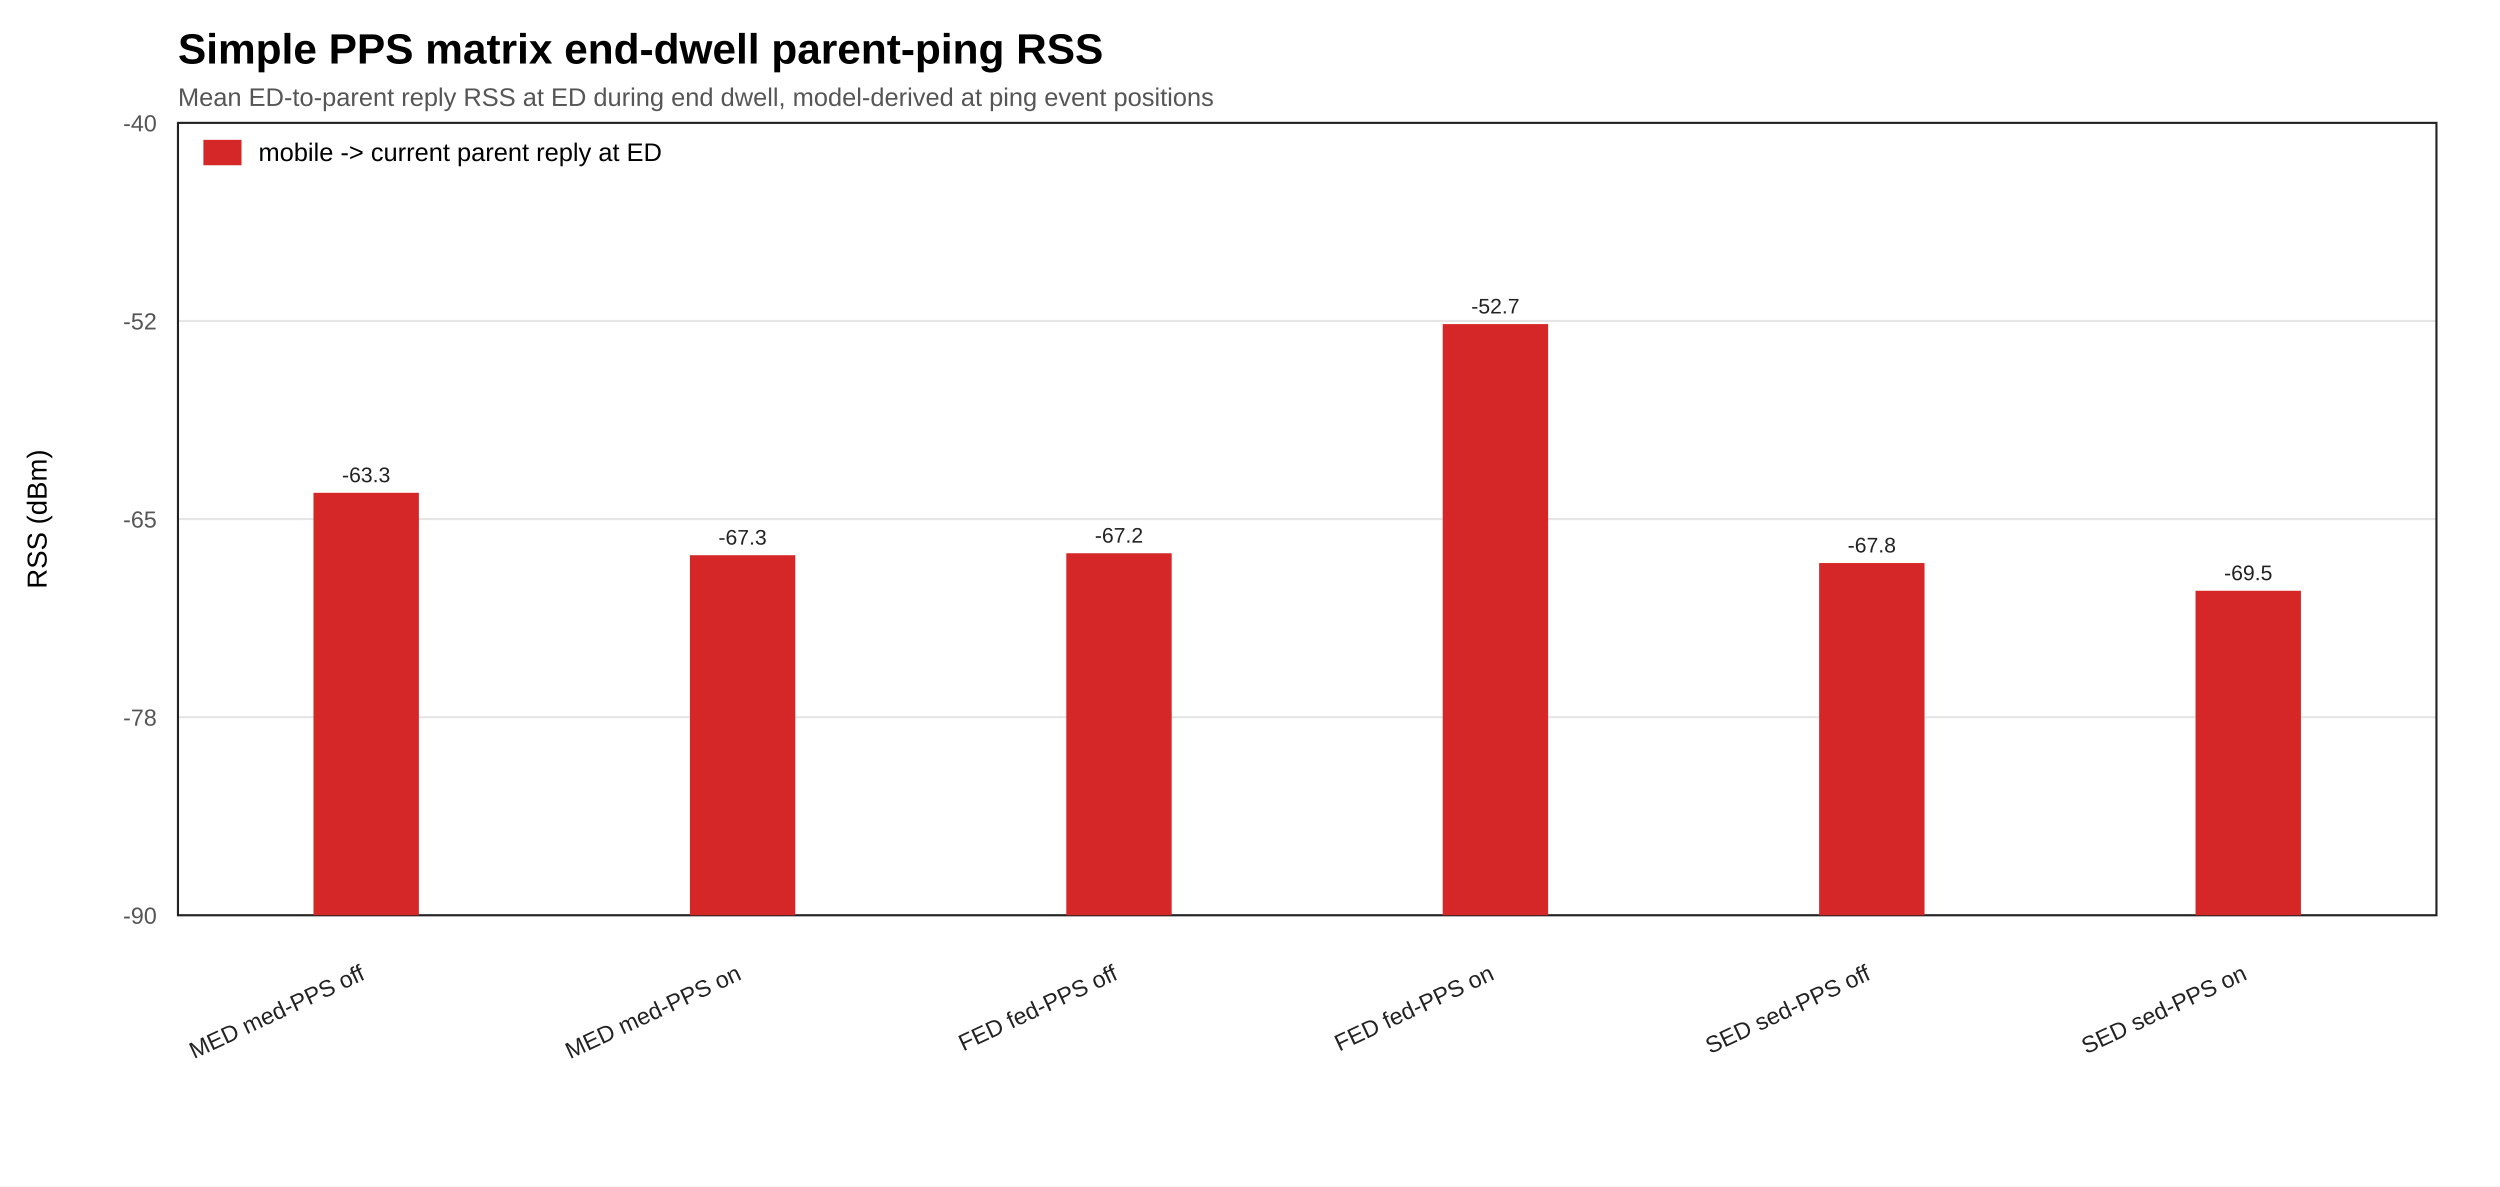
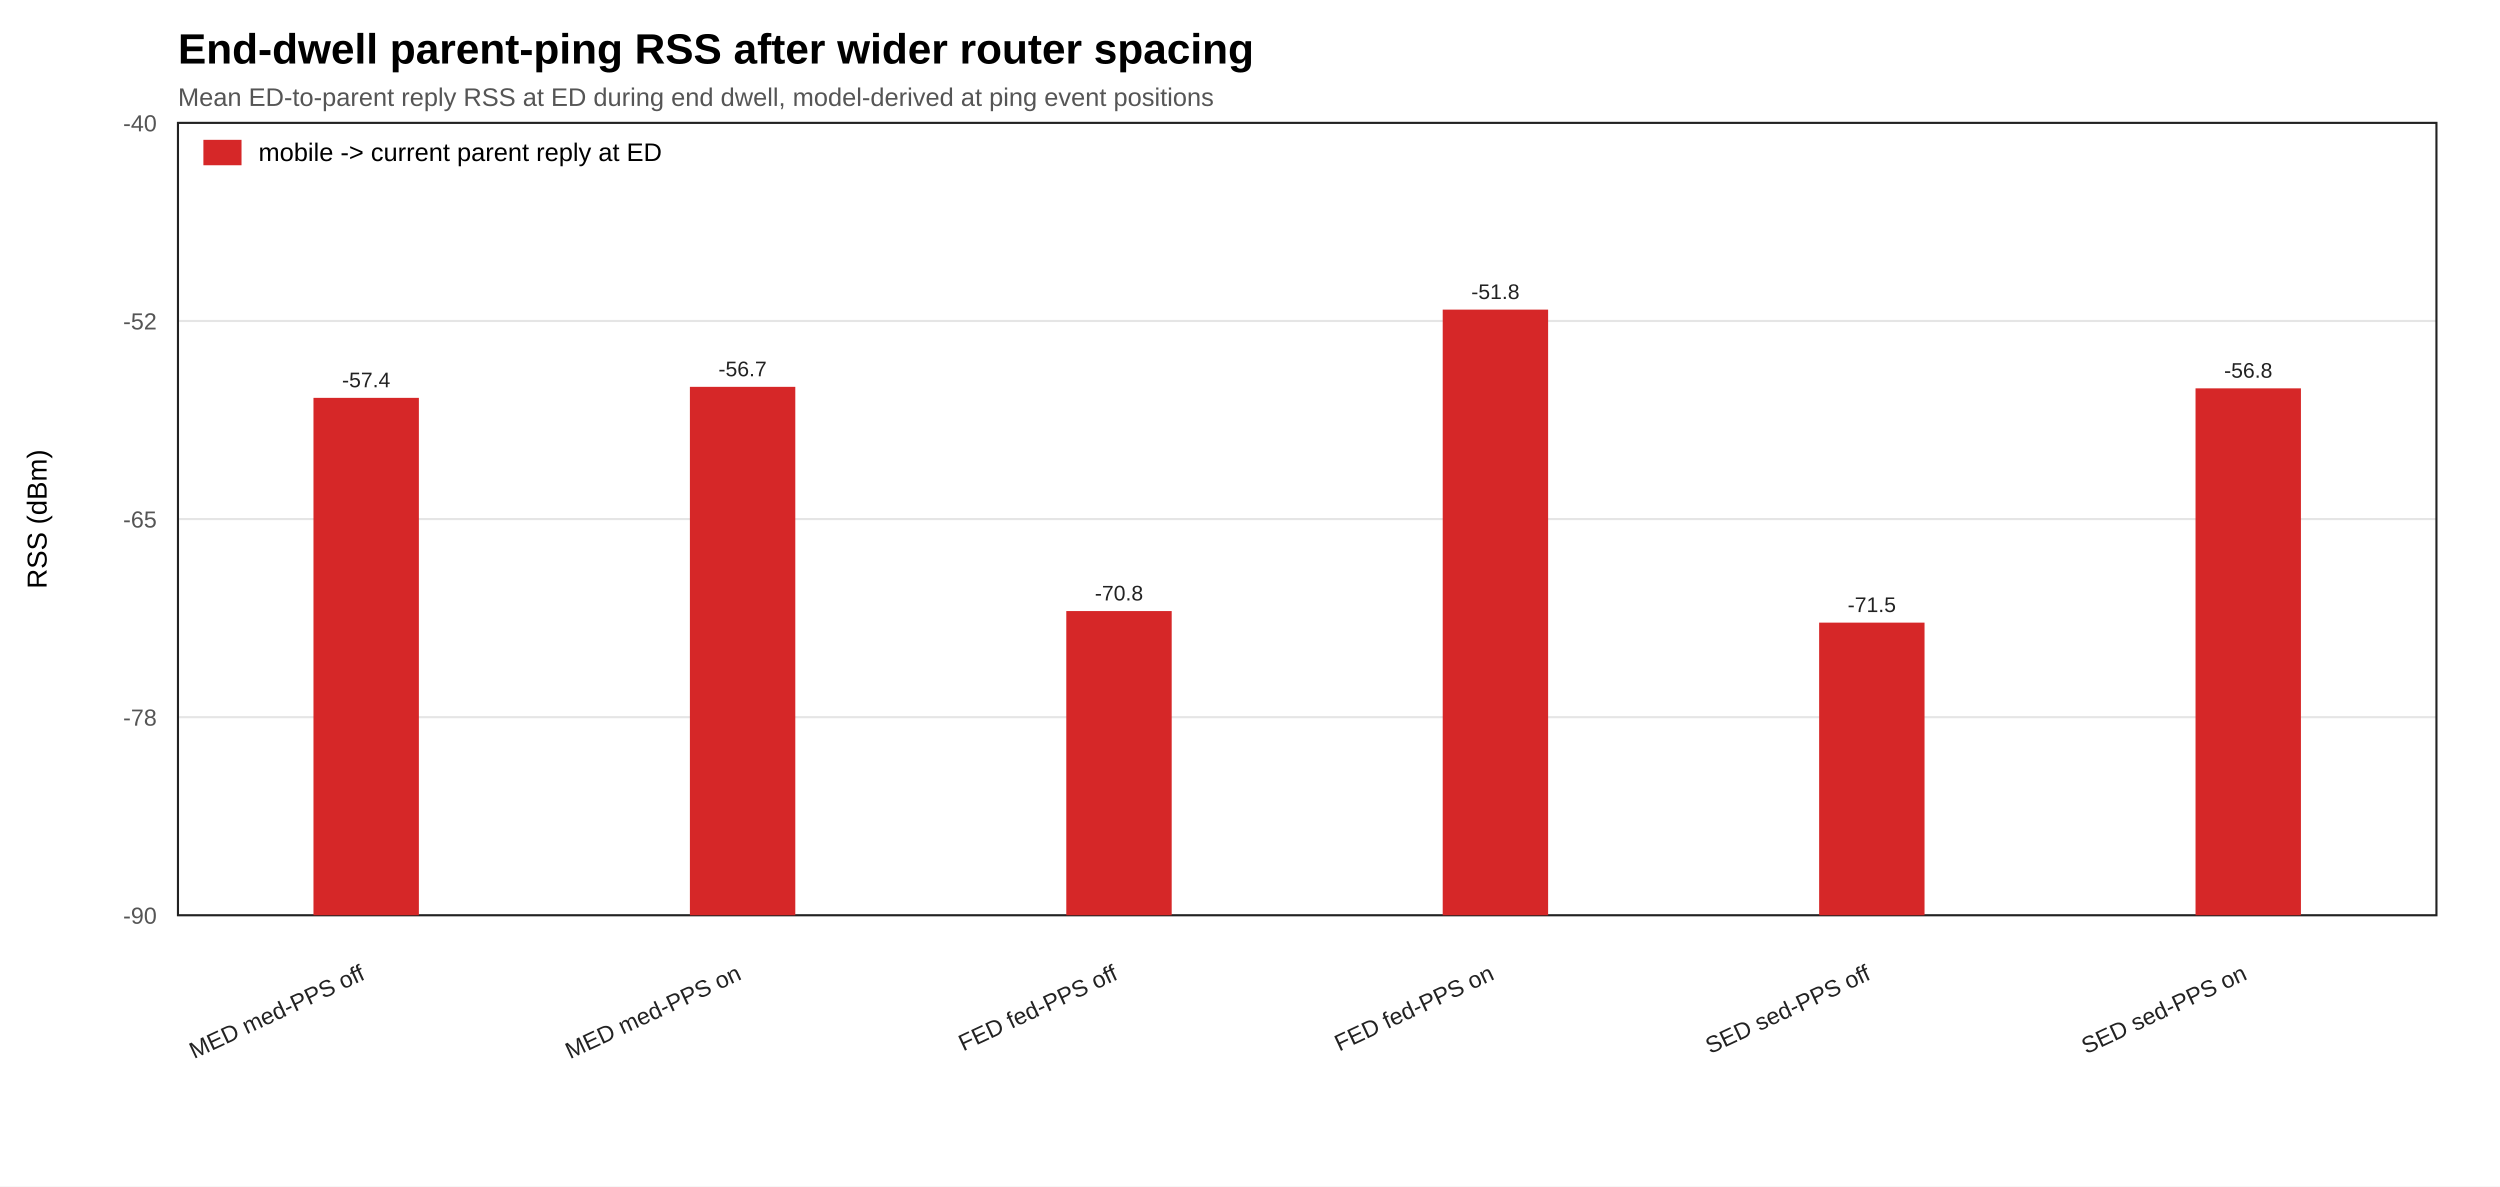
<svg xmlns="http://www.w3.org/2000/svg" width="1180" height="560" viewBox="0 0 1180 560">
  <rect width="100%" height="100%" fill="#ffffff" />
-   <text x="84" y="30" font-family="Arial, sans-serif" font-size="20" font-weight="700">Simple PPS matrix end-dwell parent-ping RSS</text>
+   <text x="84" y="30" font-family="Arial, sans-serif" font-size="20" font-weight="700">End-dwell parent-ping RSS after wider router spacing</text>
  <text x="84" y="50" font-family="Arial, sans-serif" font-size="12" fill="#555">Mean ED-to-parent reply RSS at ED during end dwell, model-derived at ping event positions</text>
  <line x1="84" x2="1150" y1="432.00" y2="432.00" stroke="#e5e5e5" />
  <text x="74" y="436.00" text-anchor="end" font-family="Arial, sans-serif" font-size="11" fill="#555">-90</text>
  <line x1="84" x2="1150" y1="338.50" y2="338.50" stroke="#e5e5e5" />
  <text x="74" y="342.50" text-anchor="end" font-family="Arial, sans-serif" font-size="11" fill="#555">-78</text>
  <line x1="84" x2="1150" y1="245.00" y2="245.00" stroke="#e5e5e5" />
  <text x="74" y="249.00" text-anchor="end" font-family="Arial, sans-serif" font-size="11" fill="#555">-65</text>
  <line x1="84" x2="1150" y1="151.50" y2="151.50" stroke="#e5e5e5" />
  <text x="74" y="155.50" text-anchor="end" font-family="Arial, sans-serif" font-size="11" fill="#555">-52</text>
  <line x1="84" x2="1150" y1="58.00" y2="58.00" stroke="#e5e5e5" />
  <text x="74" y="62.00" text-anchor="end" font-family="Arial, sans-serif" font-size="11" fill="#555">-40</text>
  <rect x="84" y="58" width="1066" height="374" fill="none" stroke="#222" />
  <text x="22" y="245.00" transform="rotate(-90 22,245.00)" text-anchor="middle" font-family="Arial, sans-serif" font-size="13">RSS (dBm)</text>
-   <rect x="147.96" y="232.60" width="49.75" height="199.40" fill="#d62728" />
-   <text x="172.83" y="227.60" text-anchor="middle" font-family="Arial, sans-serif" font-size="10" fill="#222">-63.3</text>
+   <rect x="147.96" y="187.79" width="49.75" height="244.21" fill="#d62728" />
+   <text x="172.83" y="182.79" text-anchor="middle" font-family="Arial, sans-serif" font-size="10" fill="#222">-57.4</text>
  <text x="172.83" y="462" transform="rotate(-25 172.83,462)" text-anchor="end" font-family="Arial, sans-serif" font-size="11" fill="#222">MED med-PPS off</text>
-   <rect x="325.63" y="262.06" width="49.75" height="169.94" fill="#d62728" />
-   <text x="350.50" y="257.06" text-anchor="middle" font-family="Arial, sans-serif" font-size="10" fill="#222">-67.3</text>
+   <rect x="325.63" y="182.59" width="49.75" height="249.41" fill="#d62728" />
+   <text x="350.50" y="177.59" text-anchor="middle" font-family="Arial, sans-serif" font-size="10" fill="#222">-56.7</text>
  <text x="350.50" y="462" transform="rotate(-25 350.50,462)" text-anchor="end" font-family="Arial, sans-serif" font-size="11" fill="#222">MED med-PPS on</text>
-   <rect x="503.29" y="261.13" width="49.75" height="170.87" fill="#d62728" />
-   <text x="528.17" y="256.13" text-anchor="middle" font-family="Arial, sans-serif" font-size="10" fill="#222">-67.2</text>
+   <rect x="503.29" y="288.42" width="49.75" height="143.58" fill="#d62728" />
+   <text x="528.17" y="283.42" text-anchor="middle" font-family="Arial, sans-serif" font-size="10" fill="#222">-70.8</text>
  <text x="528.17" y="462" transform="rotate(-25 528.17,462)" text-anchor="end" font-family="Arial, sans-serif" font-size="11" fill="#222">FED fed-PPS off</text>
-   <rect x="680.96" y="152.97" width="49.75" height="279.03" fill="#d62728" />
-   <text x="705.83" y="147.97" text-anchor="middle" font-family="Arial, sans-serif" font-size="10" fill="#222">-52.7</text>
+   <rect x="680.96" y="146.14" width="49.75" height="285.86" fill="#d62728" />
+   <text x="705.83" y="141.14" text-anchor="middle" font-family="Arial, sans-serif" font-size="10" fill="#222">-51.8</text>
  <text x="705.83" y="462" transform="rotate(-25 705.83,462)" text-anchor="end" font-family="Arial, sans-serif" font-size="11" fill="#222">FED fed-PPS on</text>
-   <rect x="858.63" y="265.76" width="49.75" height="166.24" fill="#d62728" />
-   <text x="883.50" y="260.76" text-anchor="middle" font-family="Arial, sans-serif" font-size="10" fill="#222">-67.8</text>
+   <rect x="858.63" y="293.88" width="49.75" height="138.12" fill="#d62728" />
+   <text x="883.50" y="288.88" text-anchor="middle" font-family="Arial, sans-serif" font-size="10" fill="#222">-71.5</text>
  <text x="883.50" y="462" transform="rotate(-25 883.50,462)" text-anchor="end" font-family="Arial, sans-serif" font-size="11" fill="#222">SED sed-PPS off</text>
-   <rect x="1036.29" y="278.84" width="49.75" height="153.16" fill="#d62728" />
-   <text x="1061.17" y="273.84" text-anchor="middle" font-family="Arial, sans-serif" font-size="10" fill="#222">-69.5</text>
+   <rect x="1036.29" y="183.30" width="49.75" height="248.70" fill="#d62728" />
+   <text x="1061.17" y="178.30" text-anchor="middle" font-family="Arial, sans-serif" font-size="10" fill="#222">-56.8</text>
  <text x="1061.17" y="462" transform="rotate(-25 1061.17,462)" text-anchor="end" font-family="Arial, sans-serif" font-size="11" fill="#222">SED sed-PPS on</text>
  <rect x="96" y="66" width="18" height="12" fill="#d62728" />
  <text x="122" y="76" font-family="Arial, sans-serif" font-size="12">mobile -&gt; current parent reply at ED</text>
</svg>
